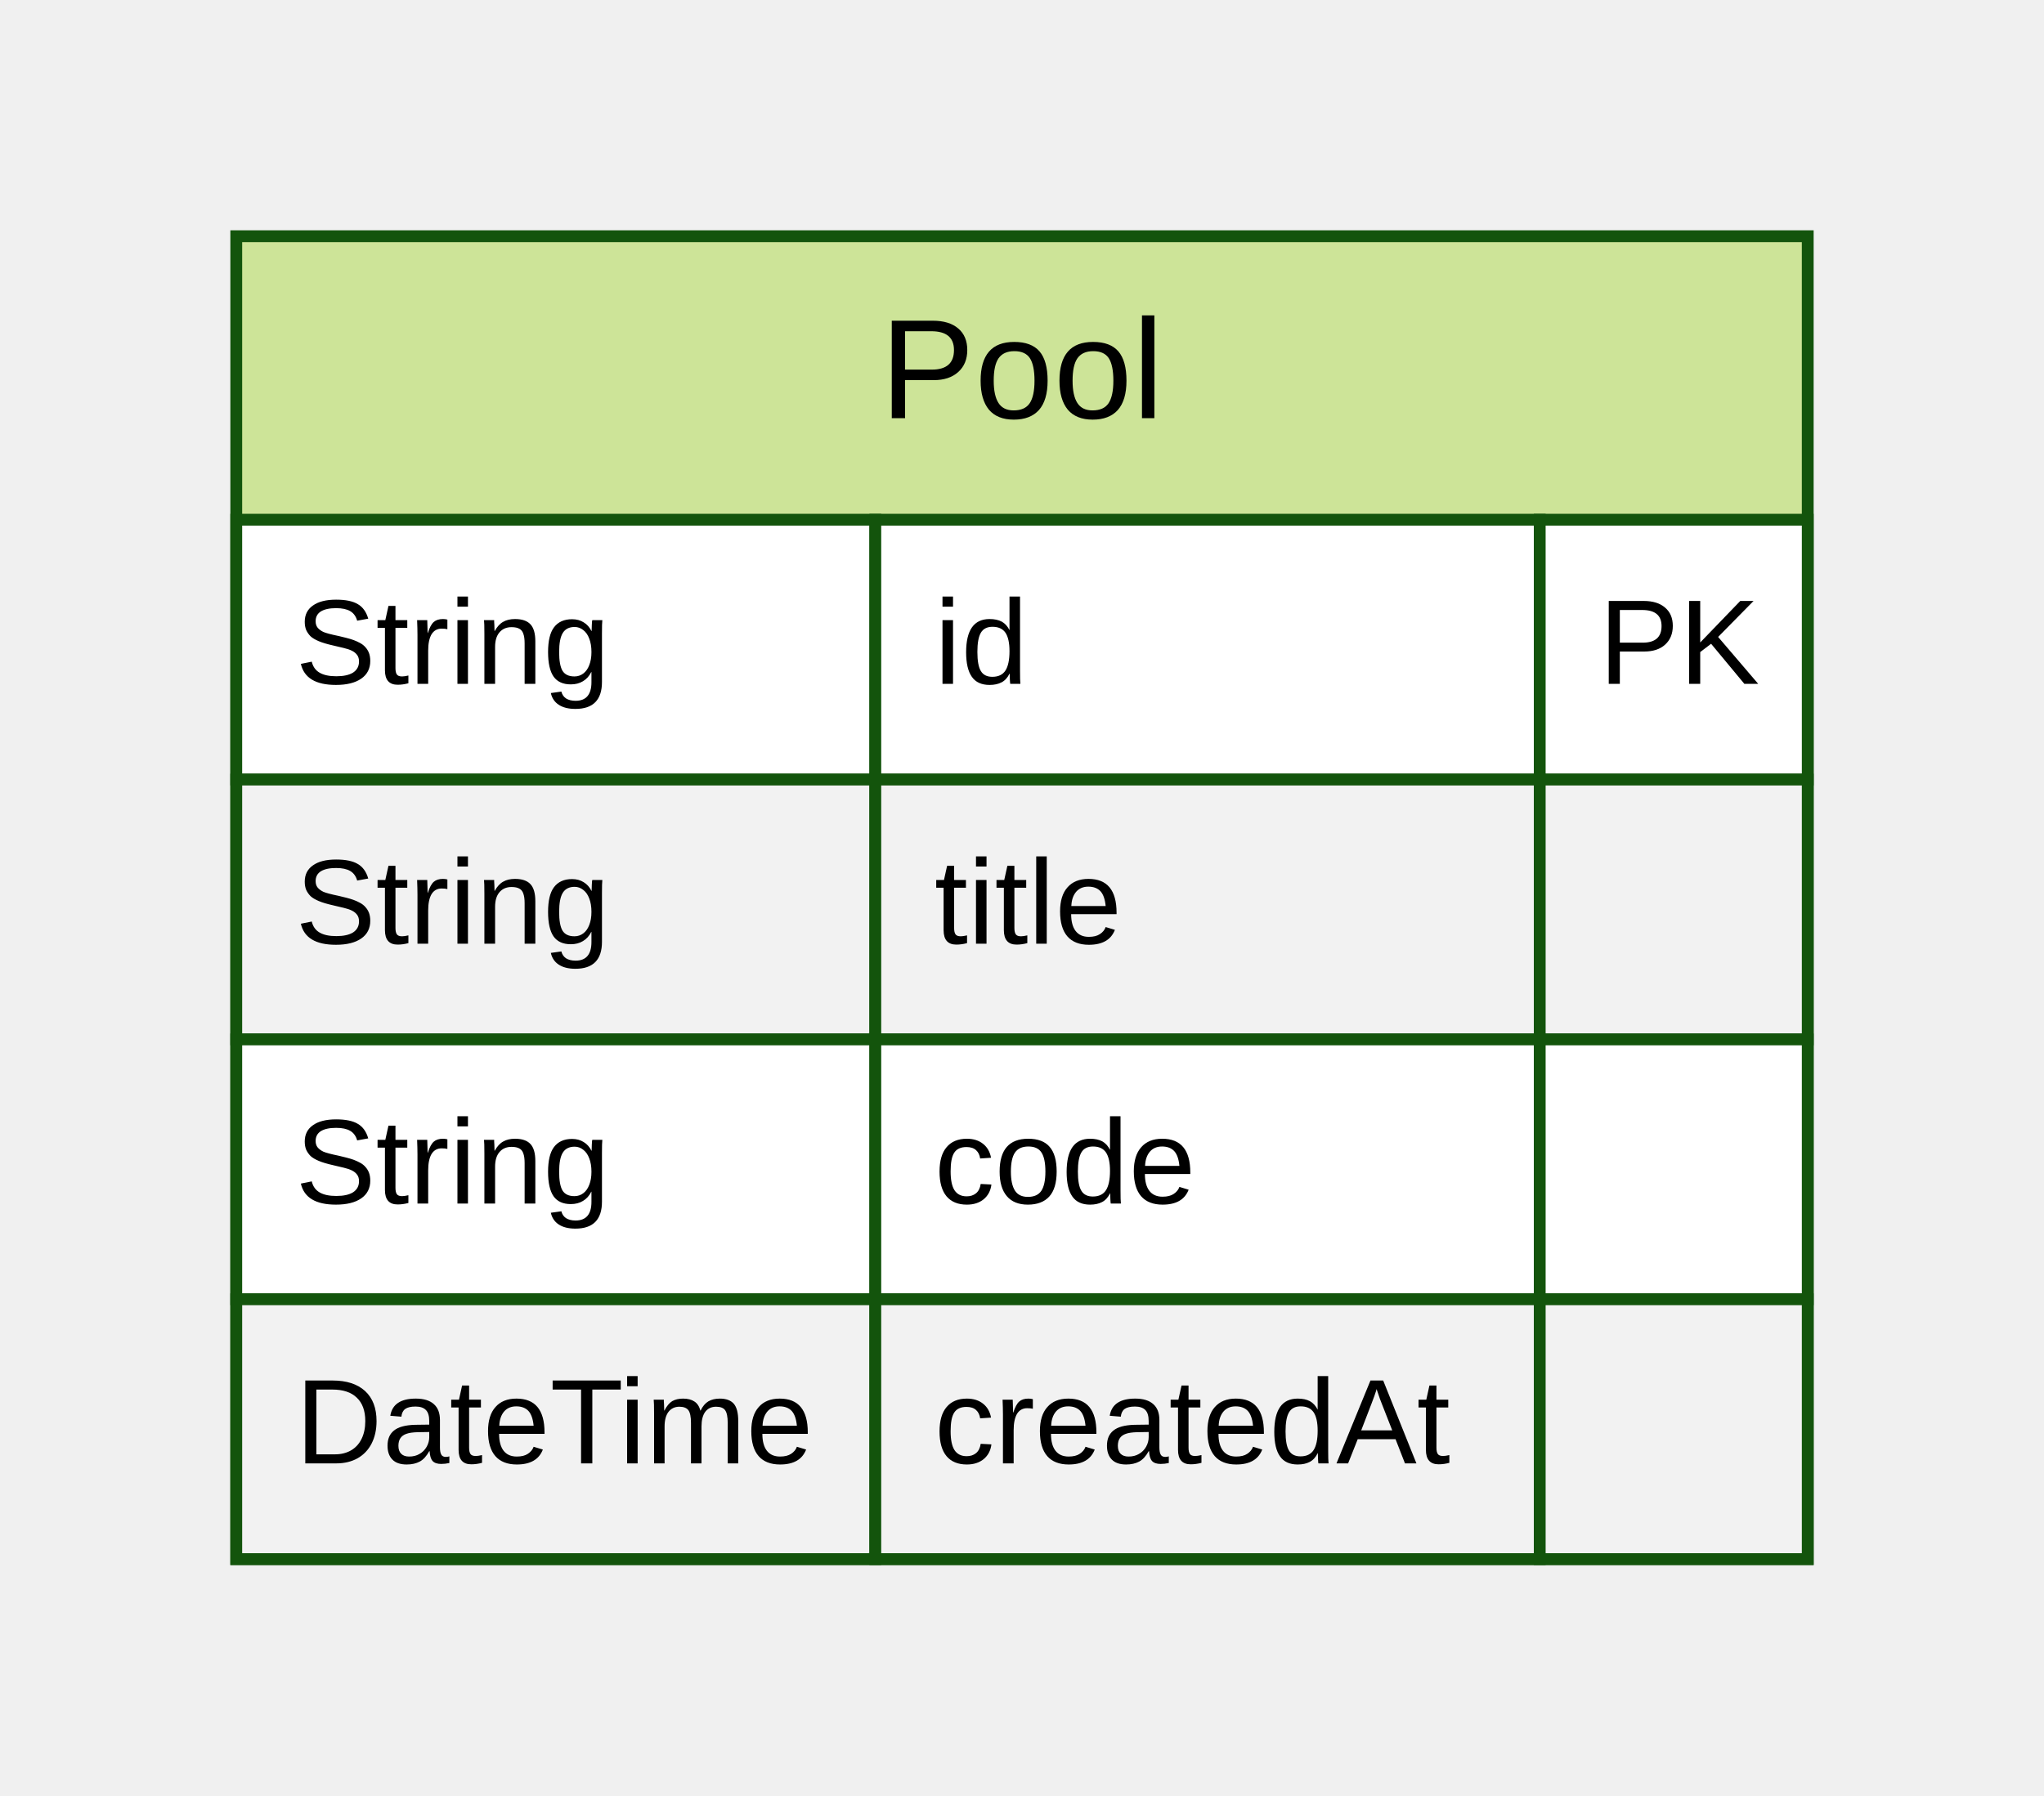
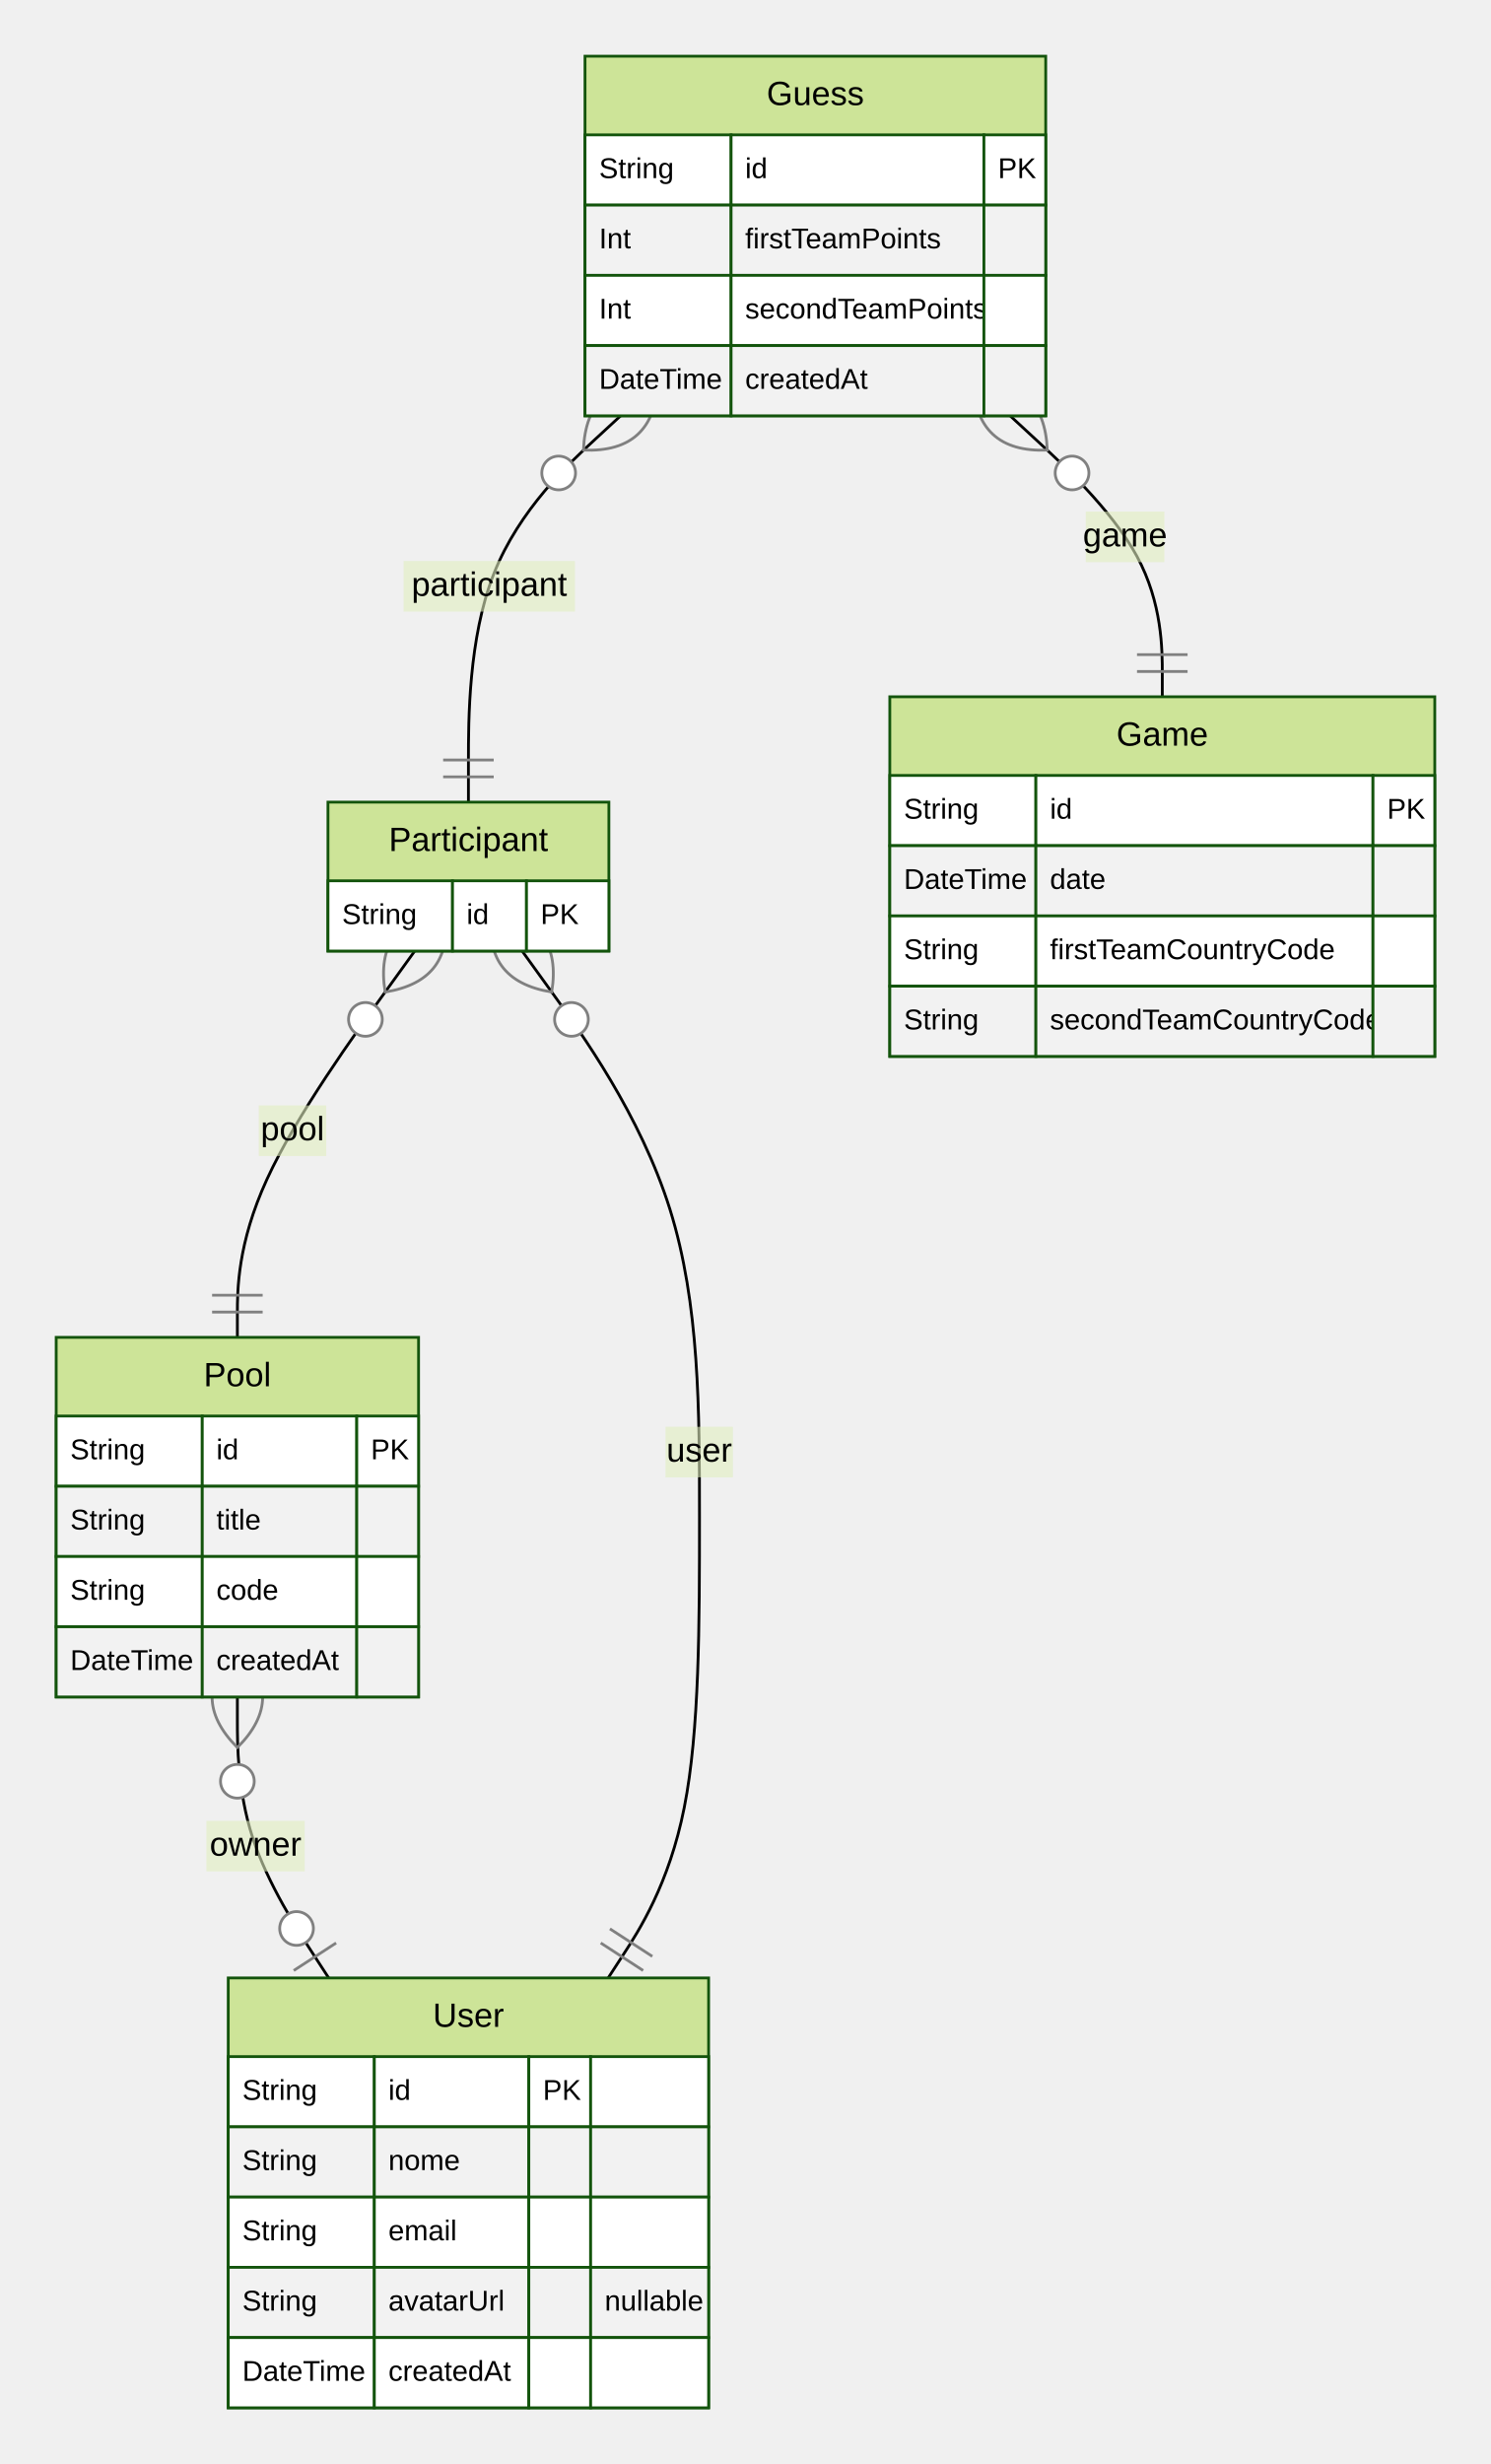
- <svg xmlns="http://www.w3.org/2000/svg" aria-labelledby="chart-title-mermaid-0 chart-desc-mermaid-0" role="img" viewBox="0 0 173.026 152" style="max-width: 173.026px; background-color: white;" width="100%" id="mermaid-0">
+ <svg xmlns="http://www.w3.org/2000/svg" aria-labelledby="chart-title-mermaid-0 chart-desc-mermaid-0" role="img" viewBox="0 0 530.75 877" style="max-width: 530.75px; background-color: white;" width="100%" id="mermaid-0">
  <style>#mermaid-0 {font-family:"trebuchet ms",verdana,arial,sans-serif;font-size:16px;fill:#000000;}#mermaid-0 .error-icon{fill:#552222;}#mermaid-0 .error-text{fill:#552222;stroke:#552222;}#mermaid-0 .edge-thickness-normal{stroke-width:2px;}#mermaid-0 .edge-thickness-thick{stroke-width:3.5px;}#mermaid-0 .edge-pattern-solid{stroke-dasharray:0;}#mermaid-0 .edge-pattern-dashed{stroke-dasharray:3;}#mermaid-0 .edge-pattern-dotted{stroke-dasharray:2;}#mermaid-0 .marker{fill:#000000;stroke:#000000;}#mermaid-0 .marker.cross{stroke:#000000;}#mermaid-0 svg{font-family:"trebuchet ms",verdana,arial,sans-serif;font-size:16px;}#mermaid-0 .entityBox{fill:#cde498;stroke:#13540c;}#mermaid-0 .attributeBoxOdd{fill:#ffffff;stroke:#13540c;}#mermaid-0 .attributeBoxEven{fill:#f2f2f2;stroke:#13540c;}#mermaid-0 .relationshipLabelBox{fill:hsl(78.158, 58.462%, 84.51%);opacity:0.7;background-color:hsl(78.158, 58.462%, 84.51%);}#mermaid-0 .relationshipLabelBox rect{opacity:0.5;}#mermaid-0 .relationshipLine{stroke:#000000;}#mermaid-0 :root{--mermaid-font-family:"trebuchet ms",verdana,arial,sans-serif;}</style>
  <g />
  <defs>
    <marker orient="auto" markerHeight="18" markerWidth="18" refY="9" refX="0" id="ONLY_ONE_START">
      <path d="M9,0 L9,18 M15,0 L15,18" fill="none" stroke="gray" />
    </marker>
  </defs>
  <defs>
    <marker orient="auto" markerHeight="18" markerWidth="18" refY="9" refX="18" id="ONLY_ONE_END">
      <path d="M3,0 L3,18 M9,0 L9,18" fill="none" stroke="gray" />
    </marker>
  </defs>
  <defs>
    <marker orient="auto" markerHeight="18" markerWidth="30" refY="9" refX="0" id="ZERO_OR_ONE_START">
      <circle r="6" cy="9" cx="21" fill="white" stroke="gray" />
      <path d="M9,0 L9,18" fill="none" stroke="gray" />
    </marker>
  </defs>
  <defs>
    <marker orient="auto" markerHeight="18" markerWidth="30" refY="9" refX="30" id="ZERO_OR_ONE_END">
      <circle r="6" cy="9" cx="9" fill="white" stroke="gray" />
      <path d="M21,0 L21,18" fill="none" stroke="gray" />
    </marker>
  </defs>
  <defs>
    <marker orient="auto" markerHeight="36" markerWidth="45" refY="18" refX="18" id="ONE_OR_MORE_START">
      <path d="M0,18 Q 18,0 36,18 Q 18,36 0,18 M42,9 L42,27" fill="none" stroke="gray" />
    </marker>
  </defs>
  <defs>
    <marker orient="auto" markerHeight="36" markerWidth="45" refY="18" refX="27" id="ONE_OR_MORE_END">
      <path d="M3,9 L3,27 M9,18 Q27,0 45,18 Q27,36 9,18" fill="none" stroke="gray" />
    </marker>
  </defs>
  <defs>
    <marker orient="auto" markerHeight="36" markerWidth="57" refY="18" refX="18" id="ZERO_OR_MORE_START">
      <circle r="6" cy="18" cx="48" fill="white" stroke="gray" />
      <path d="M0,18 Q18,0 36,18 Q18,36 0,18" fill="none" stroke="gray" />
    </marker>
  </defs>
  <defs>
    <marker orient="auto" markerHeight="36" markerWidth="57" refY="18" refX="39" id="ZERO_OR_MORE_END">
      <circle r="6" cy="18" cx="9" fill="white" stroke="gray" />
      <path d="M21,18 Q39,0 57,18 Q39,36 21,18" fill="none" stroke="gray" />
    </marker>
  </defs>
-   <g transform="translate(20,20 )" id="Pool">
-     <rect height="112" width="133.026" y="0" x="0" stroke="gray" fill-opacity="100%" fill="honeydew" class="er entityBox" />
-     <text transform="translate(66.51321,12)" style="font-family: &quot;trebuchet ms&quot;, verdana, arial, sans-serif;; font-size: 12px" text-anchor="middle" dominant-baseline="middle" y="0" x="0" id="entity-Pool" class="er entityLabel">Pool</text>
-     <rect height="22" width="54.096" y="24" x="0" stroke="gray" fill-opacity="100%" fill="honeydew" class="er attributeBoxOdd" />
-     <text transform="translate(5,35)" style="font-family: &quot;trebuchet ms&quot;, verdana, arial, sans-serif;; font-size: 10.2px" text-anchor="left" dominant-baseline="middle" y="0" x="0" id="entity-Pool-attr-1-type" class="er entityLabel">String</text>
-     <rect height="22" width="56.243" y="24" x="54.096" stroke="gray" fill-opacity="100%" fill="honeydew" class="er attributeBoxOdd" />
-     <text transform="translate(59.09555,35)" style="font-family: &quot;trebuchet ms&quot;, verdana, arial, sans-serif;; font-size: 10.2px" text-anchor="left" dominant-baseline="middle" y="0" x="0" id="entity-Pool-attr-1-name" class="er entityLabel">id</text>
-     <rect height="22" width="22.688" y="24" x="110.339" stroke="gray" fill-opacity="100%" fill="honeydew" class="er attributeBoxOdd" />
-     <text transform="translate(115.3387,35)" style="font-family: &quot;trebuchet ms&quot;, verdana, arial, sans-serif;; font-size: 10.2px" text-anchor="left" dominant-baseline="middle" y="0" x="0" id="entity-Pool-attr-1-key" class="er entityLabel">PK</text>
-     <rect height="22" width="54.096" y="46" x="0" stroke="gray" fill-opacity="100%" fill="honeydew" class="er attributeBoxEven" />
-     <text transform="translate(5,57)" style="font-family: &quot;trebuchet ms&quot;, verdana, arial, sans-serif;; font-size: 10.2px" text-anchor="left" dominant-baseline="middle" y="0" x="0" id="entity-Pool-attr-2-type" class="er entityLabel">String</text>
-     <rect height="22" width="56.243" y="46" x="54.096" stroke="gray" fill-opacity="100%" fill="honeydew" class="er attributeBoxEven" />
-     <text transform="translate(59.09555,57)" style="font-family: &quot;trebuchet ms&quot;, verdana, arial, sans-serif;; font-size: 10.2px" text-anchor="left" dominant-baseline="middle" y="0" x="0" id="entity-Pool-attr-2-name" class="er entityLabel">title</text>
-     <rect height="22" width="22.688" y="46" x="110.339" stroke="gray" fill-opacity="100%" fill="honeydew" class="er attributeBoxEven" />
-     <text transform="translate(115.3387,57)" style="font-family: &quot;trebuchet ms&quot;, verdana, arial, sans-serif;; font-size: 10.2px" text-anchor="left" dominant-baseline="middle" y="0" x="0" id="entity-Pool-attr-2-key" class="er entityLabel" />
-     <rect height="22" width="54.096" y="68" x="0" stroke="gray" fill-opacity="100%" fill="honeydew" class="er attributeBoxOdd" />
-     <text transform="translate(5,79)" style="font-family: &quot;trebuchet ms&quot;, verdana, arial, sans-serif;; font-size: 10.2px" text-anchor="left" dominant-baseline="middle" y="0" x="0" id="entity-Pool-attr-3-type" class="er entityLabel">String</text>
-     <rect height="22" width="56.243" y="68" x="54.096" stroke="gray" fill-opacity="100%" fill="honeydew" class="er attributeBoxOdd" />
-     <text transform="translate(59.09555,79)" style="font-family: &quot;trebuchet ms&quot;, verdana, arial, sans-serif;; font-size: 10.2px" text-anchor="left" dominant-baseline="middle" y="0" x="0" id="entity-Pool-attr-3-name" class="er entityLabel">code</text>
-     <rect height="22" width="22.688" y="68" x="110.339" stroke="gray" fill-opacity="100%" fill="honeydew" class="er attributeBoxOdd" />
-     <text transform="translate(115.3387,79)" style="font-family: &quot;trebuchet ms&quot;, verdana, arial, sans-serif;; font-size: 10.2px" text-anchor="left" dominant-baseline="middle" y="0" x="0" id="entity-Pool-attr-3-key" class="er entityLabel" />
-     <rect height="22" width="54.096" y="90" x="0" stroke="gray" fill-opacity="100%" fill="honeydew" class="er attributeBoxEven" />
-     <text transform="translate(5,101)" style="font-family: &quot;trebuchet ms&quot;, verdana, arial, sans-serif;; font-size: 10.2px" text-anchor="left" dominant-baseline="middle" y="0" x="0" id="entity-Pool-attr-4-type" class="er entityLabel">DateTime</text>
-     <rect height="22" width="56.243" y="90" x="54.096" stroke="gray" fill-opacity="100%" fill="honeydew" class="er attributeBoxEven" />
-     <text transform="translate(59.09555,101)" style="font-family: &quot;trebuchet ms&quot;, verdana, arial, sans-serif;; font-size: 10.2px" text-anchor="left" dominant-baseline="middle" y="0" x="0" id="entity-Pool-attr-4-name" class="er entityLabel">createdAt</text>
-     <rect height="22" width="22.688" y="90" x="110.339" stroke="gray" fill-opacity="100%" fill="honeydew" class="er attributeBoxEven" />
-     <text transform="translate(115.3387,101)" style="font-family: &quot;trebuchet ms&quot;, verdana, arial, sans-serif;; font-size: 10.2px" text-anchor="left" dominant-baseline="middle" y="0" x="0" id="entity-Pool-attr-4-key" class="er entityLabel" />
-   </g>
+   <path marker-start="url(#ZERO_OR_MORE_START)" marker-end="url(#ZERO_OR_ONE_END)" fill="none" stroke="gray" d="M84.5,604L84.5,612.333C84.5,620.667,84.5,637.333,89.918,654C95.337,670.667,106.173,687.333,111.592,695.667L117.01,704" class="er relationshipLine" />
+   <path marker-start="url(#ZERO_OR_MORE_START)" marker-end="url(#ONLY_ONE_END)" fill="none" stroke="gray" d="M185.87,338.5L196.391,353.083C206.913,367.667,227.957,396.833,238.478,430.417C249,464,249,502,249,540C249,578,249,616,243.582,643.333C238.163,670.667,227.327,687.333,221.908,695.667L216.49,704" class="er relationshipLine" />
+   <path marker-start="url(#ZERO_OR_MORE_START)" marker-end="url(#ONLY_ONE_END)" fill="none" stroke="gray" d="M147.63,338.5L137.109,353.083C126.587,367.667,105.543,396.833,95.022,419.75C84.5,442.667,84.5,459.333,84.5,467.667L84.5,476" class="er relationshipLine" />
+   <path marker-start="url(#ZERO_OR_MORE_START)" marker-end="url(#ONLY_ONE_END)" fill="none" stroke="gray" d="M220.917,148L211.889,156.333C202.861,164.667,184.806,181.333,175.778,204.25C166.75,227.167,166.75,256.333,166.75,270.917L166.75,285.5" class="er relationshipLine" />
+   <path marker-start="url(#ZERO_OR_MORE_START)" marker-end="url(#ONLY_ONE_END)" fill="none" stroke="gray" d="M359.583,148L368.611,156.333C377.639,164.667,395.694,181.333,404.722,198C413.75,214.667,413.75,231.333,413.75,239.667L413.75,248" class="er relationshipLine" />
+   <g transform="translate(20,476 )" id="Pool">
+     <rect height="128" width="129" y="0" x="0" stroke="gray" fill-opacity="100%" fill="honeydew" class="er entityBox" />
+     <text transform="translate(64.5,14)" style="font-family: &quot;trebuchet ms&quot;, verdana, arial, sans-serif;; font-size: 12px" text-anchor="middle" dominant-baseline="middle" y="0" x="0" id="entity-Pool" class="er entityLabel">Pool</text>
+     <rect height="25" width="52" y="28" x="0" stroke="gray" fill-opacity="100%" fill="honeydew" class="er attributeBoxOdd" />
+     <text transform="translate(5,40.5)" style="font-family: &quot;trebuchet ms&quot;, verdana, arial, sans-serif;; font-size: 10.2px" text-anchor="left" dominant-baseline="middle" y="0" x="0" id="entity-Pool-attr-1-type" class="er entityLabel">String</text>
+     <rect height="25" width="55" y="28" x="52" stroke="gray" fill-opacity="100%" fill="honeydew" class="er attributeBoxOdd" />
+     <text transform="translate(57,40.5)" style="font-family: &quot;trebuchet ms&quot;, verdana, arial, sans-serif;; font-size: 10.2px" text-anchor="left" dominant-baseline="middle" y="0" x="0" id="entity-Pool-attr-1-name" class="er entityLabel">id</text>
+     <rect height="25" width="22" y="28" x="107" stroke="gray" fill-opacity="100%" fill="honeydew" class="er attributeBoxOdd" />
+     <text transform="translate(112,40.5)" style="font-family: &quot;trebuchet ms&quot;, verdana, arial, sans-serif;; font-size: 10.2px" text-anchor="left" dominant-baseline="middle" y="0" x="0" id="entity-Pool-attr-1-key" class="er entityLabel">PK</text>
+     <rect height="25" width="52" y="53" x="0" stroke="gray" fill-opacity="100%" fill="honeydew" class="er attributeBoxEven" />
+     <text transform="translate(5,65.5)" style="font-family: &quot;trebuchet ms&quot;, verdana, arial, sans-serif;; font-size: 10.2px" text-anchor="left" dominant-baseline="middle" y="0" x="0" id="entity-Pool-attr-2-type" class="er entityLabel">String</text>
+     <rect height="25" width="55" y="53" x="52" stroke="gray" fill-opacity="100%" fill="honeydew" class="er attributeBoxEven" />
+     <text transform="translate(57,65.5)" style="font-family: &quot;trebuchet ms&quot;, verdana, arial, sans-serif;; font-size: 10.2px" text-anchor="left" dominant-baseline="middle" y="0" x="0" id="entity-Pool-attr-2-name" class="er entityLabel">title</text>
+     <rect height="25" width="22" y="53" x="107" stroke="gray" fill-opacity="100%" fill="honeydew" class="er attributeBoxEven" />
+     <text transform="translate(112,65.5)" style="font-family: &quot;trebuchet ms&quot;, verdana, arial, sans-serif;; font-size: 10.2px" text-anchor="left" dominant-baseline="middle" y="0" x="0" id="entity-Pool-attr-2-key" class="er entityLabel" />
+     <rect height="25" width="52" y="78" x="0" stroke="gray" fill-opacity="100%" fill="honeydew" class="er attributeBoxOdd" />
+     <text transform="translate(5,90.5)" style="font-family: &quot;trebuchet ms&quot;, verdana, arial, sans-serif;; font-size: 10.2px" text-anchor="left" dominant-baseline="middle" y="0" x="0" id="entity-Pool-attr-3-type" class="er entityLabel">String</text>
+     <rect height="25" width="55" y="78" x="52" stroke="gray" fill-opacity="100%" fill="honeydew" class="er attributeBoxOdd" />
+     <text transform="translate(57,90.5)" style="font-family: &quot;trebuchet ms&quot;, verdana, arial, sans-serif;; font-size: 10.2px" text-anchor="left" dominant-baseline="middle" y="0" x="0" id="entity-Pool-attr-3-name" class="er entityLabel">code</text>
+     <rect height="25" width="22" y="78" x="107" stroke="gray" fill-opacity="100%" fill="honeydew" class="er attributeBoxOdd" />
+     <text transform="translate(112,90.5)" style="font-family: &quot;trebuchet ms&quot;, verdana, arial, sans-serif;; font-size: 10.2px" text-anchor="left" dominant-baseline="middle" y="0" x="0" id="entity-Pool-attr-3-key" class="er entityLabel" />
+     <rect height="25" width="52" y="103" x="0" stroke="gray" fill-opacity="100%" fill="honeydew" class="er attributeBoxEven" />
+     <text transform="translate(5,115.5)" style="font-family: &quot;trebuchet ms&quot;, verdana, arial, sans-serif;; font-size: 10.2px" text-anchor="left" dominant-baseline="middle" y="0" x="0" id="entity-Pool-attr-4-type" class="er entityLabel">DateTime</text>
+     <rect height="25" width="55" y="103" x="52" stroke="gray" fill-opacity="100%" fill="honeydew" class="er attributeBoxEven" />
+     <text transform="translate(57,115.5)" style="font-family: &quot;trebuchet ms&quot;, verdana, arial, sans-serif;; font-size: 10.2px" text-anchor="left" dominant-baseline="middle" y="0" x="0" id="entity-Pool-attr-4-name" class="er entityLabel">createdAt</text>
+     <rect height="25" width="22" y="103" x="107" stroke="gray" fill-opacity="100%" fill="honeydew" class="er attributeBoxEven" />
+     <text transform="translate(112,115.5)" style="font-family: &quot;trebuchet ms&quot;, verdana, arial, sans-serif;; font-size: 10.2px" text-anchor="left" dominant-baseline="middle" y="0" x="0" id="entity-Pool-attr-4-key" class="er entityLabel" />
+   </g>
+   <g transform="translate(116.75,285.5 )" id="Participant">
+     <rect height="53" width="100" y="0" x="0" stroke="gray" fill-opacity="100%" fill="honeydew" class="er entityBox" />
+     <text transform="translate(50,14)" style="font-family: &quot;trebuchet ms&quot;, verdana, arial, sans-serif;; font-size: 12px" text-anchor="middle" dominant-baseline="middle" y="0" x="0" id="entity-Participant" class="er entityLabel">Participant</text>
+     <rect height="25" width="44.333" y="28" x="0" stroke="gray" fill-opacity="100%" fill="honeydew" class="er attributeBoxOdd" />
+     <text transform="translate(5,40.5)" style="font-family: &quot;trebuchet ms&quot;, verdana, arial, sans-serif;; font-size: 10.2px" text-anchor="left" dominant-baseline="middle" y="0" x="0" id="entity-Participant-attr-1-type" class="er entityLabel">String</text>
+     <rect height="25" width="26.333" y="28" x="44.333" stroke="gray" fill-opacity="100%" fill="honeydew" class="er attributeBoxOdd" />
+     <text transform="translate(49.33333,40.5)" style="font-family: &quot;trebuchet ms&quot;, verdana, arial, sans-serif;; font-size: 10.2px" text-anchor="left" dominant-baseline="middle" y="0" x="0" id="entity-Participant-attr-1-name" class="er entityLabel">id</text>
+     <rect height="25" width="29.333" y="28" x="70.667" stroke="gray" fill-opacity="100%" fill="honeydew" class="er attributeBoxOdd" />
+     <text transform="translate(75.66667,40.5)" style="font-family: &quot;trebuchet ms&quot;, verdana, arial, sans-serif;; font-size: 10.2px" text-anchor="left" dominant-baseline="middle" y="0" x="0" id="entity-Participant-attr-1-key" class="er entityLabel">PK</text>
+   </g>
+   <g transform="translate(81.25,704 )" id="User">
+     <rect height="153" width="171" y="0" x="0" stroke="gray" fill-opacity="100%" fill="honeydew" class="er entityBox" />
+     <text transform="translate(85.5,14)" style="font-family: &quot;trebuchet ms&quot;, verdana, arial, sans-serif;; font-size: 12px" text-anchor="middle" dominant-baseline="middle" y="0" x="0" id="entity-User" class="er entityLabel">User</text>
+     <rect height="25" width="52" y="28" x="0" stroke="gray" fill-opacity="100%" fill="honeydew" class="er attributeBoxOdd" />
+     <text transform="translate(5,40.5)" style="font-family: &quot;trebuchet ms&quot;, verdana, arial, sans-serif;; font-size: 10.2px" text-anchor="left" dominant-baseline="middle" y="0" x="0" id="entity-User-attr-1-type" class="er entityLabel">String</text>
+     <rect height="25" width="55" y="28" x="52" stroke="gray" fill-opacity="100%" fill="honeydew" class="er attributeBoxOdd" />
+     <text transform="translate(57,40.5)" style="font-family: &quot;trebuchet ms&quot;, verdana, arial, sans-serif;; font-size: 10.2px" text-anchor="left" dominant-baseline="middle" y="0" x="0" id="entity-User-attr-1-name" class="er entityLabel">id</text>
+     <rect height="25" width="22" y="28" x="107" stroke="gray" fill-opacity="100%" fill="honeydew" class="er attributeBoxOdd" />
+     <text transform="translate(112,40.5)" style="font-family: &quot;trebuchet ms&quot;, verdana, arial, sans-serif;; font-size: 10.2px" text-anchor="left" dominant-baseline="middle" y="0" x="0" id="entity-User-attr-1-key" class="er entityLabel">PK</text>
+     <rect height="25" width="42" y="28" x="129" stroke="gray" fill-opacity="100%" fill="honeydew" class="er attributeBoxOdd" />
+     <text transform="translate(134,40.5)" style="font-family: &quot;trebuchet ms&quot;, verdana, arial, sans-serif;; font-size: 10.2px" text-anchor="left" dominant-baseline="middle" y="0" x="0" id="entity-User-attr-1-comment" class="er entityLabel" />
+     <rect height="25" width="52" y="53" x="0" stroke="gray" fill-opacity="100%" fill="honeydew" class="er attributeBoxEven" />
+     <text transform="translate(5,65.5)" style="font-family: &quot;trebuchet ms&quot;, verdana, arial, sans-serif;; font-size: 10.2px" text-anchor="left" dominant-baseline="middle" y="0" x="0" id="entity-User-attr-2-type" class="er entityLabel">String</text>
+     <rect height="25" width="55" y="53" x="52" stroke="gray" fill-opacity="100%" fill="honeydew" class="er attributeBoxEven" />
+     <text transform="translate(57,65.5)" style="font-family: &quot;trebuchet ms&quot;, verdana, arial, sans-serif;; font-size: 10.2px" text-anchor="left" dominant-baseline="middle" y="0" x="0" id="entity-User-attr-2-name" class="er entityLabel">nome</text>
+     <rect height="25" width="22" y="53" x="107" stroke="gray" fill-opacity="100%" fill="honeydew" class="er attributeBoxEven" />
+     <text transform="translate(112,65.5)" style="font-family: &quot;trebuchet ms&quot;, verdana, arial, sans-serif;; font-size: 10.2px" text-anchor="left" dominant-baseline="middle" y="0" x="0" id="entity-User-attr-2-key" class="er entityLabel" />
+     <rect height="25" width="42" y="53" x="129" stroke="gray" fill-opacity="100%" fill="honeydew" class="er attributeBoxEven" />
+     <text transform="translate(134,65.5)" style="font-family: &quot;trebuchet ms&quot;, verdana, arial, sans-serif;; font-size: 10.2px" text-anchor="left" dominant-baseline="middle" y="0" x="0" id="entity-User-attr-2-comment" class="er entityLabel" />
+     <rect height="25" width="52" y="78" x="0" stroke="gray" fill-opacity="100%" fill="honeydew" class="er attributeBoxOdd" />
+     <text transform="translate(5,90.5)" style="font-family: &quot;trebuchet ms&quot;, verdana, arial, sans-serif;; font-size: 10.2px" text-anchor="left" dominant-baseline="middle" y="0" x="0" id="entity-User-attr-3-type" class="er entityLabel">String</text>
+     <rect height="25" width="55" y="78" x="52" stroke="gray" fill-opacity="100%" fill="honeydew" class="er attributeBoxOdd" />
+     <text transform="translate(57,90.5)" style="font-family: &quot;trebuchet ms&quot;, verdana, arial, sans-serif;; font-size: 10.2px" text-anchor="left" dominant-baseline="middle" y="0" x="0" id="entity-User-attr-3-name" class="er entityLabel">email</text>
+     <rect height="25" width="22" y="78" x="107" stroke="gray" fill-opacity="100%" fill="honeydew" class="er attributeBoxOdd" />
+     <text transform="translate(112,90.5)" style="font-family: &quot;trebuchet ms&quot;, verdana, arial, sans-serif;; font-size: 10.2px" text-anchor="left" dominant-baseline="middle" y="0" x="0" id="entity-User-attr-3-key" class="er entityLabel" />
+     <rect height="25" width="42" y="78" x="129" stroke="gray" fill-opacity="100%" fill="honeydew" class="er attributeBoxOdd" />
+     <text transform="translate(134,90.5)" style="font-family: &quot;trebuchet ms&quot;, verdana, arial, sans-serif;; font-size: 10.2px" text-anchor="left" dominant-baseline="middle" y="0" x="0" id="entity-User-attr-3-comment" class="er entityLabel" />
+     <rect height="25" width="52" y="103" x="0" stroke="gray" fill-opacity="100%" fill="honeydew" class="er attributeBoxEven" />
+     <text transform="translate(5,115.5)" style="font-family: &quot;trebuchet ms&quot;, verdana, arial, sans-serif;; font-size: 10.2px" text-anchor="left" dominant-baseline="middle" y="0" x="0" id="entity-User-attr-4-type" class="er entityLabel">String</text>
+     <rect height="25" width="55" y="103" x="52" stroke="gray" fill-opacity="100%" fill="honeydew" class="er attributeBoxEven" />
+     <text transform="translate(57,115.5)" style="font-family: &quot;trebuchet ms&quot;, verdana, arial, sans-serif;; font-size: 10.2px" text-anchor="left" dominant-baseline="middle" y="0" x="0" id="entity-User-attr-4-name" class="er entityLabel">avatarUrl</text>
+     <rect height="25" width="22" y="103" x="107" stroke="gray" fill-opacity="100%" fill="honeydew" class="er attributeBoxEven" />
+     <text transform="translate(112,115.5)" style="font-family: &quot;trebuchet ms&quot;, verdana, arial, sans-serif;; font-size: 10.2px" text-anchor="left" dominant-baseline="middle" y="0" x="0" id="entity-User-attr-4-key" class="er entityLabel" />
+     <rect height="25" width="42" y="103" x="129" stroke="gray" fill-opacity="100%" fill="honeydew" class="er attributeBoxEven" />
+     <text transform="translate(134,115.5)" style="font-family: &quot;trebuchet ms&quot;, verdana, arial, sans-serif;; font-size: 10.2px" text-anchor="left" dominant-baseline="middle" y="0" x="0" id="entity-User-attr-4-comment" class="er entityLabel">nullable</text>
+     <rect height="25" width="52" y="128" x="0" stroke="gray" fill-opacity="100%" fill="honeydew" class="er attributeBoxOdd" />
+     <text transform="translate(5,140.5)" style="font-family: &quot;trebuchet ms&quot;, verdana, arial, sans-serif;; font-size: 10.2px" text-anchor="left" dominant-baseline="middle" y="0" x="0" id="entity-User-attr-5-type" class="er entityLabel">DateTime</text>
+     <rect height="25" width="55" y="128" x="52" stroke="gray" fill-opacity="100%" fill="honeydew" class="er attributeBoxOdd" />
+     <text transform="translate(57,140.5)" style="font-family: &quot;trebuchet ms&quot;, verdana, arial, sans-serif;; font-size: 10.2px" text-anchor="left" dominant-baseline="middle" y="0" x="0" id="entity-User-attr-5-name" class="er entityLabel">createdAt</text>
+     <rect height="25" width="22" y="128" x="107" stroke="gray" fill-opacity="100%" fill="honeydew" class="er attributeBoxOdd" />
+     <text transform="translate(112,140.5)" style="font-family: &quot;trebuchet ms&quot;, verdana, arial, sans-serif;; font-size: 10.2px" text-anchor="left" dominant-baseline="middle" y="0" x="0" id="entity-User-attr-5-key" class="er entityLabel" />
+     <rect height="25" width="42" y="128" x="129" stroke="gray" fill-opacity="100%" fill="honeydew" class="er attributeBoxOdd" />
+     <text transform="translate(134,140.5)" style="font-family: &quot;trebuchet ms&quot;, verdana, arial, sans-serif;; font-size: 10.2px" text-anchor="left" dominant-baseline="middle" y="0" x="0" id="entity-User-attr-5-comment" class="er entityLabel" />
+   </g>
+   <g transform="translate(316.75,248 )" id="Game">
+     <rect height="128" width="194" y="0" x="0" stroke="gray" fill-opacity="100%" fill="honeydew" class="er entityBox" />
+     <text transform="translate(97,14)" style="font-family: &quot;trebuchet ms&quot;, verdana, arial, sans-serif;; font-size: 12px" text-anchor="middle" dominant-baseline="middle" y="0" x="0" id="entity-Game" class="er entityLabel">Game</text>
+     <rect height="25" width="52" y="28" x="0" stroke="gray" fill-opacity="100%" fill="honeydew" class="er attributeBoxOdd" />
+     <text transform="translate(5,40.5)" style="font-family: &quot;trebuchet ms&quot;, verdana, arial, sans-serif;; font-size: 10.2px" text-anchor="left" dominant-baseline="middle" y="0" x="0" id="entity-Game-attr-1-type" class="er entityLabel">String</text>
+     <rect height="25" width="120" y="28" x="52" stroke="gray" fill-opacity="100%" fill="honeydew" class="er attributeBoxOdd" />
+     <text transform="translate(57,40.5)" style="font-family: &quot;trebuchet ms&quot;, verdana, arial, sans-serif;; font-size: 10.2px" text-anchor="left" dominant-baseline="middle" y="0" x="0" id="entity-Game-attr-1-name" class="er entityLabel">id</text>
+     <rect height="25" width="22" y="28" x="172" stroke="gray" fill-opacity="100%" fill="honeydew" class="er attributeBoxOdd" />
+     <text transform="translate(177,40.5)" style="font-family: &quot;trebuchet ms&quot;, verdana, arial, sans-serif;; font-size: 10.2px" text-anchor="left" dominant-baseline="middle" y="0" x="0" id="entity-Game-attr-1-key" class="er entityLabel">PK</text>
+     <rect height="25" width="52" y="53" x="0" stroke="gray" fill-opacity="100%" fill="honeydew" class="er attributeBoxEven" />
+     <text transform="translate(5,65.5)" style="font-family: &quot;trebuchet ms&quot;, verdana, arial, sans-serif;; font-size: 10.2px" text-anchor="left" dominant-baseline="middle" y="0" x="0" id="entity-Game-attr-2-type" class="er entityLabel">DateTime</text>
+     <rect height="25" width="120" y="53" x="52" stroke="gray" fill-opacity="100%" fill="honeydew" class="er attributeBoxEven" />
+     <text transform="translate(57,65.5)" style="font-family: &quot;trebuchet ms&quot;, verdana, arial, sans-serif;; font-size: 10.2px" text-anchor="left" dominant-baseline="middle" y="0" x="0" id="entity-Game-attr-2-name" class="er entityLabel">date</text>
+     <rect height="25" width="22" y="53" x="172" stroke="gray" fill-opacity="100%" fill="honeydew" class="er attributeBoxEven" />
+     <text transform="translate(177,65.5)" style="font-family: &quot;trebuchet ms&quot;, verdana, arial, sans-serif;; font-size: 10.2px" text-anchor="left" dominant-baseline="middle" y="0" x="0" id="entity-Game-attr-2-key" class="er entityLabel" />
+     <rect height="25" width="52" y="78" x="0" stroke="gray" fill-opacity="100%" fill="honeydew" class="er attributeBoxOdd" />
+     <text transform="translate(5,90.5)" style="font-family: &quot;trebuchet ms&quot;, verdana, arial, sans-serif;; font-size: 10.2px" text-anchor="left" dominant-baseline="middle" y="0" x="0" id="entity-Game-attr-3-type" class="er entityLabel">String</text>
+     <rect height="25" width="120" y="78" x="52" stroke="gray" fill-opacity="100%" fill="honeydew" class="er attributeBoxOdd" />
+     <text transform="translate(57,90.5)" style="font-family: &quot;trebuchet ms&quot;, verdana, arial, sans-serif;; font-size: 10.2px" text-anchor="left" dominant-baseline="middle" y="0" x="0" id="entity-Game-attr-3-name" class="er entityLabel">firstTeamCountryCode</text>
+     <rect height="25" width="22" y="78" x="172" stroke="gray" fill-opacity="100%" fill="honeydew" class="er attributeBoxOdd" />
+     <text transform="translate(177,90.5)" style="font-family: &quot;trebuchet ms&quot;, verdana, arial, sans-serif;; font-size: 10.2px" text-anchor="left" dominant-baseline="middle" y="0" x="0" id="entity-Game-attr-3-key" class="er entityLabel" />
+     <rect height="25" width="52" y="103" x="0" stroke="gray" fill-opacity="100%" fill="honeydew" class="er attributeBoxEven" />
+     <text transform="translate(5,115.5)" style="font-family: &quot;trebuchet ms&quot;, verdana, arial, sans-serif;; font-size: 10.2px" text-anchor="left" dominant-baseline="middle" y="0" x="0" id="entity-Game-attr-4-type" class="er entityLabel">String</text>
+     <rect height="25" width="120" y="103" x="52" stroke="gray" fill-opacity="100%" fill="honeydew" class="er attributeBoxEven" />
+     <text transform="translate(57,115.5)" style="font-family: &quot;trebuchet ms&quot;, verdana, arial, sans-serif;; font-size: 10.2px" text-anchor="left" dominant-baseline="middle" y="0" x="0" id="entity-Game-attr-4-name" class="er entityLabel">secondTeamCountryCode</text>
+     <rect height="25" width="22" y="103" x="172" stroke="gray" fill-opacity="100%" fill="honeydew" class="er attributeBoxEven" />
+     <text transform="translate(177,115.5)" style="font-family: &quot;trebuchet ms&quot;, verdana, arial, sans-serif;; font-size: 10.2px" text-anchor="left" dominant-baseline="middle" y="0" x="0" id="entity-Game-attr-4-key" class="er entityLabel" />
+   </g>
+   <g transform="translate(208.25,20 )" id="Guess">
+     <rect height="128" width="164" y="0" x="0" stroke="gray" fill-opacity="100%" fill="honeydew" class="er entityBox" />
+     <text transform="translate(82,14)" style="font-family: &quot;trebuchet ms&quot;, verdana, arial, sans-serif;; font-size: 12px" text-anchor="middle" dominant-baseline="middle" y="0" x="0" id="entity-Guess" class="er entityLabel">Guess</text>
+     <rect height="25" width="52" y="28" x="0" stroke="gray" fill-opacity="100%" fill="honeydew" class="er attributeBoxOdd" />
+     <text transform="translate(5,40.5)" style="font-family: &quot;trebuchet ms&quot;, verdana, arial, sans-serif;; font-size: 10.2px" text-anchor="left" dominant-baseline="middle" y="0" x="0" id="entity-Guess-attr-1-type" class="er entityLabel">String</text>
+     <rect height="25" width="90" y="28" x="52" stroke="gray" fill-opacity="100%" fill="honeydew" class="er attributeBoxOdd" />
+     <text transform="translate(57,40.5)" style="font-family: &quot;trebuchet ms&quot;, verdana, arial, sans-serif;; font-size: 10.2px" text-anchor="left" dominant-baseline="middle" y="0" x="0" id="entity-Guess-attr-1-name" class="er entityLabel">id</text>
+     <rect height="25" width="22" y="28" x="142" stroke="gray" fill-opacity="100%" fill="honeydew" class="er attributeBoxOdd" />
+     <text transform="translate(147,40.5)" style="font-family: &quot;trebuchet ms&quot;, verdana, arial, sans-serif;; font-size: 10.2px" text-anchor="left" dominant-baseline="middle" y="0" x="0" id="entity-Guess-attr-1-key" class="er entityLabel">PK</text>
+     <rect height="25" width="52" y="53" x="0" stroke="gray" fill-opacity="100%" fill="honeydew" class="er attributeBoxEven" />
+     <text transform="translate(5,65.5)" style="font-family: &quot;trebuchet ms&quot;, verdana, arial, sans-serif;; font-size: 10.2px" text-anchor="left" dominant-baseline="middle" y="0" x="0" id="entity-Guess-attr-2-type" class="er entityLabel">Int</text>
+     <rect height="25" width="90" y="53" x="52" stroke="gray" fill-opacity="100%" fill="honeydew" class="er attributeBoxEven" />
+     <text transform="translate(57,65.5)" style="font-family: &quot;trebuchet ms&quot;, verdana, arial, sans-serif;; font-size: 10.2px" text-anchor="left" dominant-baseline="middle" y="0" x="0" id="entity-Guess-attr-2-name" class="er entityLabel">firstTeamPoints</text>
+     <rect height="25" width="22" y="53" x="142" stroke="gray" fill-opacity="100%" fill="honeydew" class="er attributeBoxEven" />
+     <text transform="translate(147,65.5)" style="font-family: &quot;trebuchet ms&quot;, verdana, arial, sans-serif;; font-size: 10.2px" text-anchor="left" dominant-baseline="middle" y="0" x="0" id="entity-Guess-attr-2-key" class="er entityLabel" />
+     <rect height="25" width="52" y="78" x="0" stroke="gray" fill-opacity="100%" fill="honeydew" class="er attributeBoxOdd" />
+     <text transform="translate(5,90.5)" style="font-family: &quot;trebuchet ms&quot;, verdana, arial, sans-serif;; font-size: 10.2px" text-anchor="left" dominant-baseline="middle" y="0" x="0" id="entity-Guess-attr-3-type" class="er entityLabel">Int</text>
+     <rect height="25" width="90" y="78" x="52" stroke="gray" fill-opacity="100%" fill="honeydew" class="er attributeBoxOdd" />
+     <text transform="translate(57,90.5)" style="font-family: &quot;trebuchet ms&quot;, verdana, arial, sans-serif;; font-size: 10.2px" text-anchor="left" dominant-baseline="middle" y="0" x="0" id="entity-Guess-attr-3-name" class="er entityLabel">secondTeamPoints</text>
+     <rect height="25" width="22" y="78" x="142" stroke="gray" fill-opacity="100%" fill="honeydew" class="er attributeBoxOdd" />
+     <text transform="translate(147,90.5)" style="font-family: &quot;trebuchet ms&quot;, verdana, arial, sans-serif;; font-size: 10.2px" text-anchor="left" dominant-baseline="middle" y="0" x="0" id="entity-Guess-attr-3-key" class="er entityLabel" />
+     <rect height="25" width="52" y="103" x="0" stroke="gray" fill-opacity="100%" fill="honeydew" class="er attributeBoxEven" />
+     <text transform="translate(5,115.5)" style="font-family: &quot;trebuchet ms&quot;, verdana, arial, sans-serif;; font-size: 10.2px" text-anchor="left" dominant-baseline="middle" y="0" x="0" id="entity-Guess-attr-4-type" class="er entityLabel">DateTime</text>
+     <rect height="25" width="90" y="103" x="52" stroke="gray" fill-opacity="100%" fill="honeydew" class="er attributeBoxEven" />
+     <text transform="translate(57,115.5)" style="font-family: &quot;trebuchet ms&quot;, verdana, arial, sans-serif;; font-size: 10.2px" text-anchor="left" dominant-baseline="middle" y="0" x="0" id="entity-Guess-attr-4-name" class="er entityLabel">createdAt</text>
+     <rect height="25" width="22" y="103" x="142" stroke="gray" fill-opacity="100%" fill="honeydew" class="er attributeBoxEven" />
+     <text transform="translate(147,115.5)" style="font-family: &quot;trebuchet ms&quot;, verdana, arial, sans-serif;; font-size: 10.2px" text-anchor="left" dominant-baseline="middle" y="0" x="0" id="entity-Guess-attr-4-key" class="er entityLabel" />
+   </g>
+   <rect fill-opacity="85%" fill="white" height="18" width="35" y="648.076" x="73.478" class="er relationshipLabelBox" />
+   <text style="font-family: &quot;trebuchet ms&quot;, verdana, arial, sans-serif;; font-size: 12px" dominant-baseline="middle" text-anchor="middle" y="657.076" x="90.978" id="rel1" class="er relationshipLabel">owner</text>
+   <rect fill-opacity="85%" fill="white" height="18" width="24" y="507.823" x="236.911" class="er relationshipLabelBox" />
+   <text style="font-family: &quot;trebuchet ms&quot;, verdana, arial, sans-serif;; font-size: 12px" dominant-baseline="middle" text-anchor="middle" y="516.823" x="248.911" id="rel2" class="er relationshipLabel">user</text>
+   <rect fill-opacity="85%" fill="white" height="18" width="24" y="393.451" x="92.129" class="er relationshipLabelBox" />
+   <text style="font-family: &quot;trebuchet ms&quot;, verdana, arial, sans-serif;; font-size: 12px" dominant-baseline="middle" text-anchor="middle" y="402.451" x="104.129" id="rel3" class="er relationshipLabel">pool</text>
+   <rect fill-opacity="85%" fill="white" height="18" width="61" y="199.679" x="143.667" class="er relationshipLabelBox" />
+   <text style="font-family: &quot;trebuchet ms&quot;, verdana, arial, sans-serif;; font-size: 12px" dominant-baseline="middle" text-anchor="middle" y="208.679" x="174.167" id="rel4" class="er relationshipLabel">participant</text>
+   <rect fill-opacity="85%" fill="white" height="18" width="28" y="182.089" x="386.494" class="er relationshipLabelBox" />
+   <text style="font-family: &quot;trebuchet ms&quot;, verdana, arial, sans-serif;; font-size: 12px" dominant-baseline="middle" text-anchor="middle" y="191.089" x="400.494" id="rel5" class="er relationshipLabel">game</text>
</svg>
